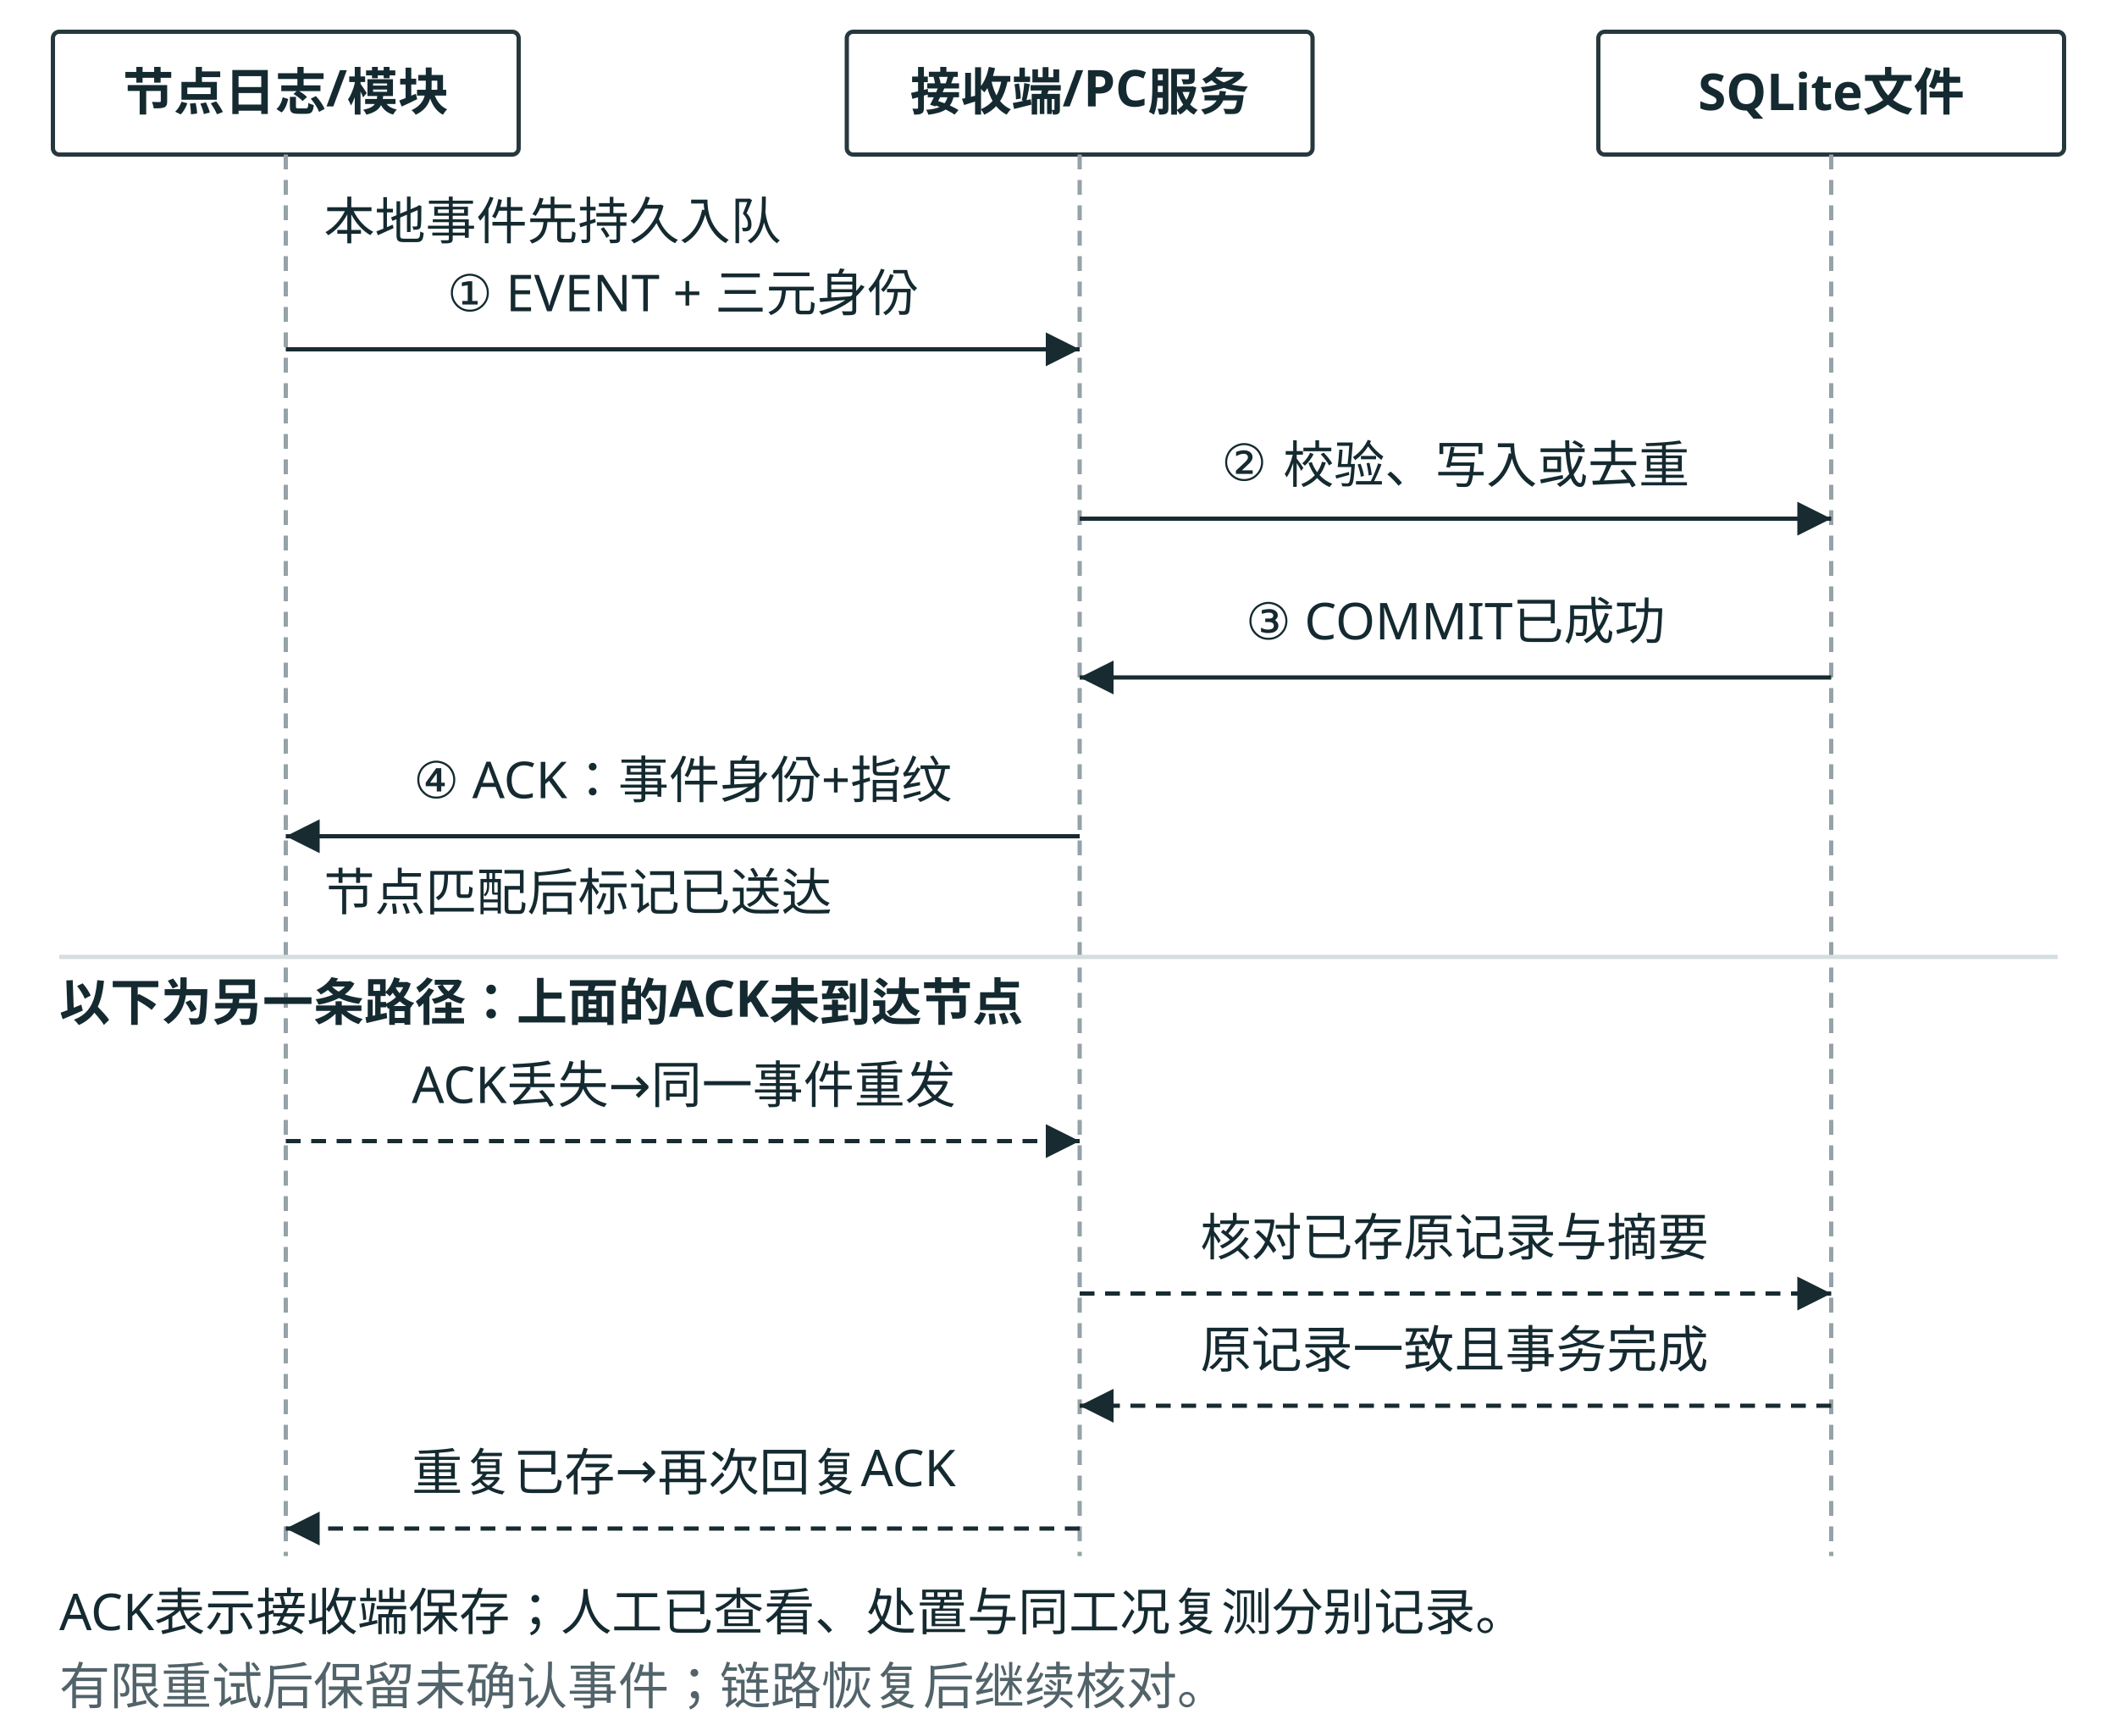
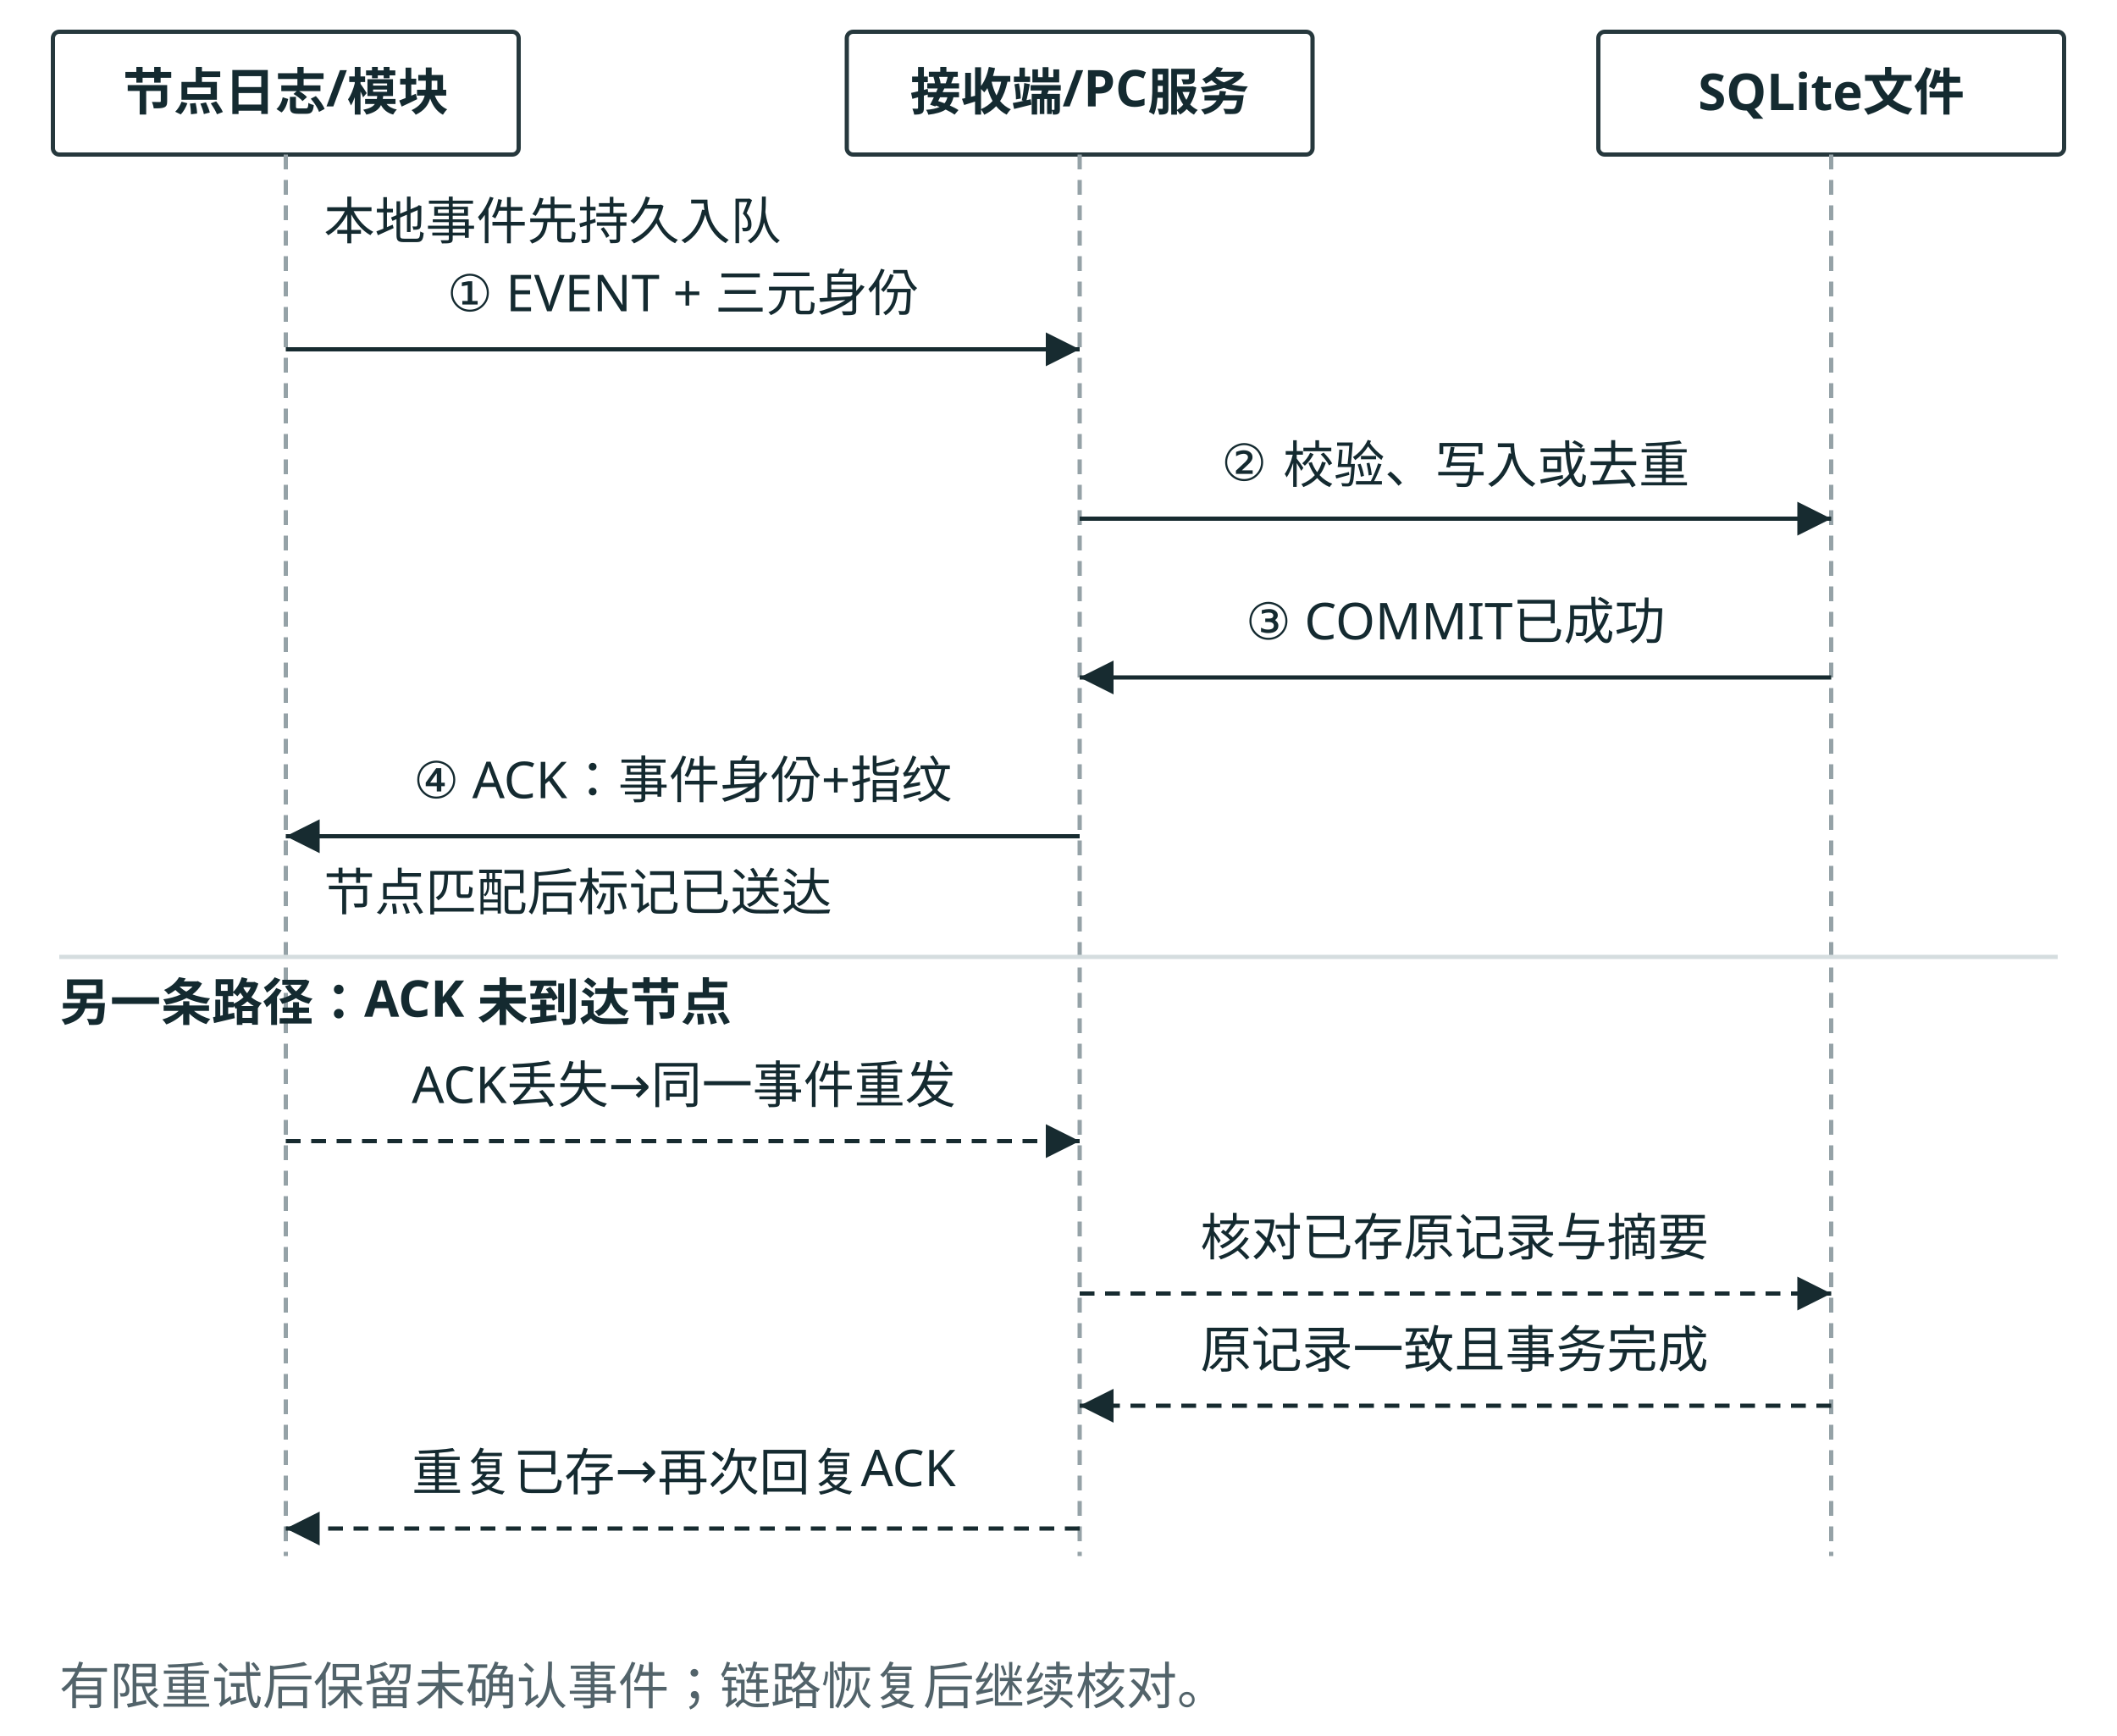
<svg xmlns="http://www.w3.org/2000/svg" width="1000" height="820" viewBox="0 110 1000 820" data-classification="candidate_functional_design_not_physical_test">
  <defs>
    <marker id="arrow" markerWidth="9" markerHeight="9" refX="8" refY="4" orient="auto">
      <path d="M0 0 L8 4 L0 8 Z" fill="#172b30" />
    </marker>
  </defs>
  <rect width="1000" height="930" fill="white" />
  <g font-family="Microsoft YaHei, SimSun, sans-serif">
    <g data-box="true" data-x="25" data-y="125" data-w="220" data-h="58">
      <rect x="25" y="125" width="220" height="58" rx="3" fill="white" stroke="#26383d" stroke-width="2" />
      <text x="135.0" y="162.0" font-size="24" font-weight="700" text-anchor="middle" fill="#142a30">节点日志/模块</text>
    </g>
    <path d="M 135 183 L 135 845" fill="none" stroke="#95a2a7" stroke-width="2" stroke-dasharray="7 5" />
    <g data-box="true" data-x="400" data-y="125" data-w="220" data-h="58">
      <rect x="400" y="125" width="220" height="58" rx="3" fill="white" stroke="#26383d" stroke-width="2" />
      <text x="510.0" y="162.0" font-size="24" font-weight="700" text-anchor="middle" fill="#142a30">接收端/PC服务</text>
    </g>
    <path d="M 510 183 L 510 845" fill="none" stroke="#95a2a7" stroke-width="2" stroke-dasharray="7 5" />
    <g data-box="true" data-x="755" data-y="125" data-w="220" data-h="58">
      <rect x="755" y="125" width="220" height="58" rx="3" fill="white" stroke="#26383d" stroke-width="2" />
      <text x="865.0" y="162.0" font-size="24" font-weight="700" text-anchor="middle" fill="#142a30">SQLite文件</text>
    </g>
    <path d="M 865 183 L 865 845" fill="none" stroke="#95a2a7" stroke-width="2" stroke-dasharray="7 5" />
    <text x="153" y="223" font-size="24" font-weight="400" text-anchor="start" fill="#142a30">本地事件先持久入队</text>
    <path d="M 135 275 L 510 275" fill="none" stroke="#172b30" stroke-width="2" marker-end="url(#arrow)" />
    <text x="322.5" y="257" font-size="24" font-weight="400" text-anchor="middle" fill="#142a30">① EVENT + 三元身份</text>
    <path d="M 510 355 L 865 355" fill="none" stroke="#172b30" stroke-width="2" marker-end="url(#arrow)" />
    <text x="687.5" y="337" font-size="24" font-weight="400" text-anchor="middle" fill="#142a30">② 校验、写入或去重</text>
    <path d="M 865 430 L 510 430" fill="none" stroke="#172b30" stroke-width="2" marker-end="url(#arrow)" />
    <text x="687.5" y="412" font-size="24" font-weight="400" text-anchor="middle" fill="#142a30">③ COMMIT已成功</text>
    <path d="M 510 505 L 135 505" fill="none" stroke="#172b30" stroke-width="2" marker-end="url(#arrow)" />
    <text x="322.5" y="487" font-size="24" font-weight="400" text-anchor="middle" fill="#142a30">④ ACK：事件身份+指纹</text>
    <text x="153" y="540" font-size="24" font-weight="400" text-anchor="start" fill="#142a30">节点匹配后标记已送达</text>
    <path d="M 28 562 L 972 562" fill="none" stroke="#d5dddf" stroke-width="2" />
-     <text x="28" y="592" font-size="24" font-weight="700" text-anchor="start" fill="#142a30">以下为另一条路径：上面的ACK未到达节点</text>
+     <text x="28" y="592" font-size="24" font-weight="700" text-anchor="start" fill="#142a30">另一条路径：ACK 未到达节点</text>
    <path d="M 135 649 L 510 649" fill="none" stroke="#172b30" stroke-width="2" stroke-dasharray="7 5" marker-end="url(#arrow)" />
    <text x="323" y="631" font-size="24" font-weight="400" text-anchor="middle" fill="#142a30">ACK丢失→同一事件重发</text>
    <path d="M 510 721 L 865 721" fill="none" stroke="#172b30" stroke-width="2" stroke-dasharray="7 5" marker-end="url(#arrow)" />
    <text x="687" y="703" font-size="24" font-weight="400" text-anchor="middle" fill="#142a30">核对已存原记录与摘要</text>
    <path d="M 865 774 L 510 774" fill="none" stroke="#172b30" stroke-width="2" stroke-dasharray="7 5" marker-end="url(#arrow)" />
    <text x="687" y="756" font-size="24" font-weight="400" text-anchor="middle" fill="#142a30">原记录一致且事务完成</text>
    <path d="M 510 832 L 135 832" fill="none" stroke="#172b30" stroke-width="2" stroke-dasharray="7 5" marker-end="url(#arrow)" />
    <text x="323" y="814" font-size="24" font-weight="400" text-anchor="middle" fill="#142a30">重复已存→再次回复ACK</text>
-     <text x="28" y="880" font-size="24" font-weight="400" text-anchor="start" fill="#142a30">ACK表示接收端保存；人工已查看、处置与同工况复测分别记录。</text>
    <text x="28" y="915" font-size="24" font-weight="400" text-anchor="start" fill="#52636a">有限重试后保留未确认事件；链路恢复后继续核对。</text>
  </g>
</svg>
